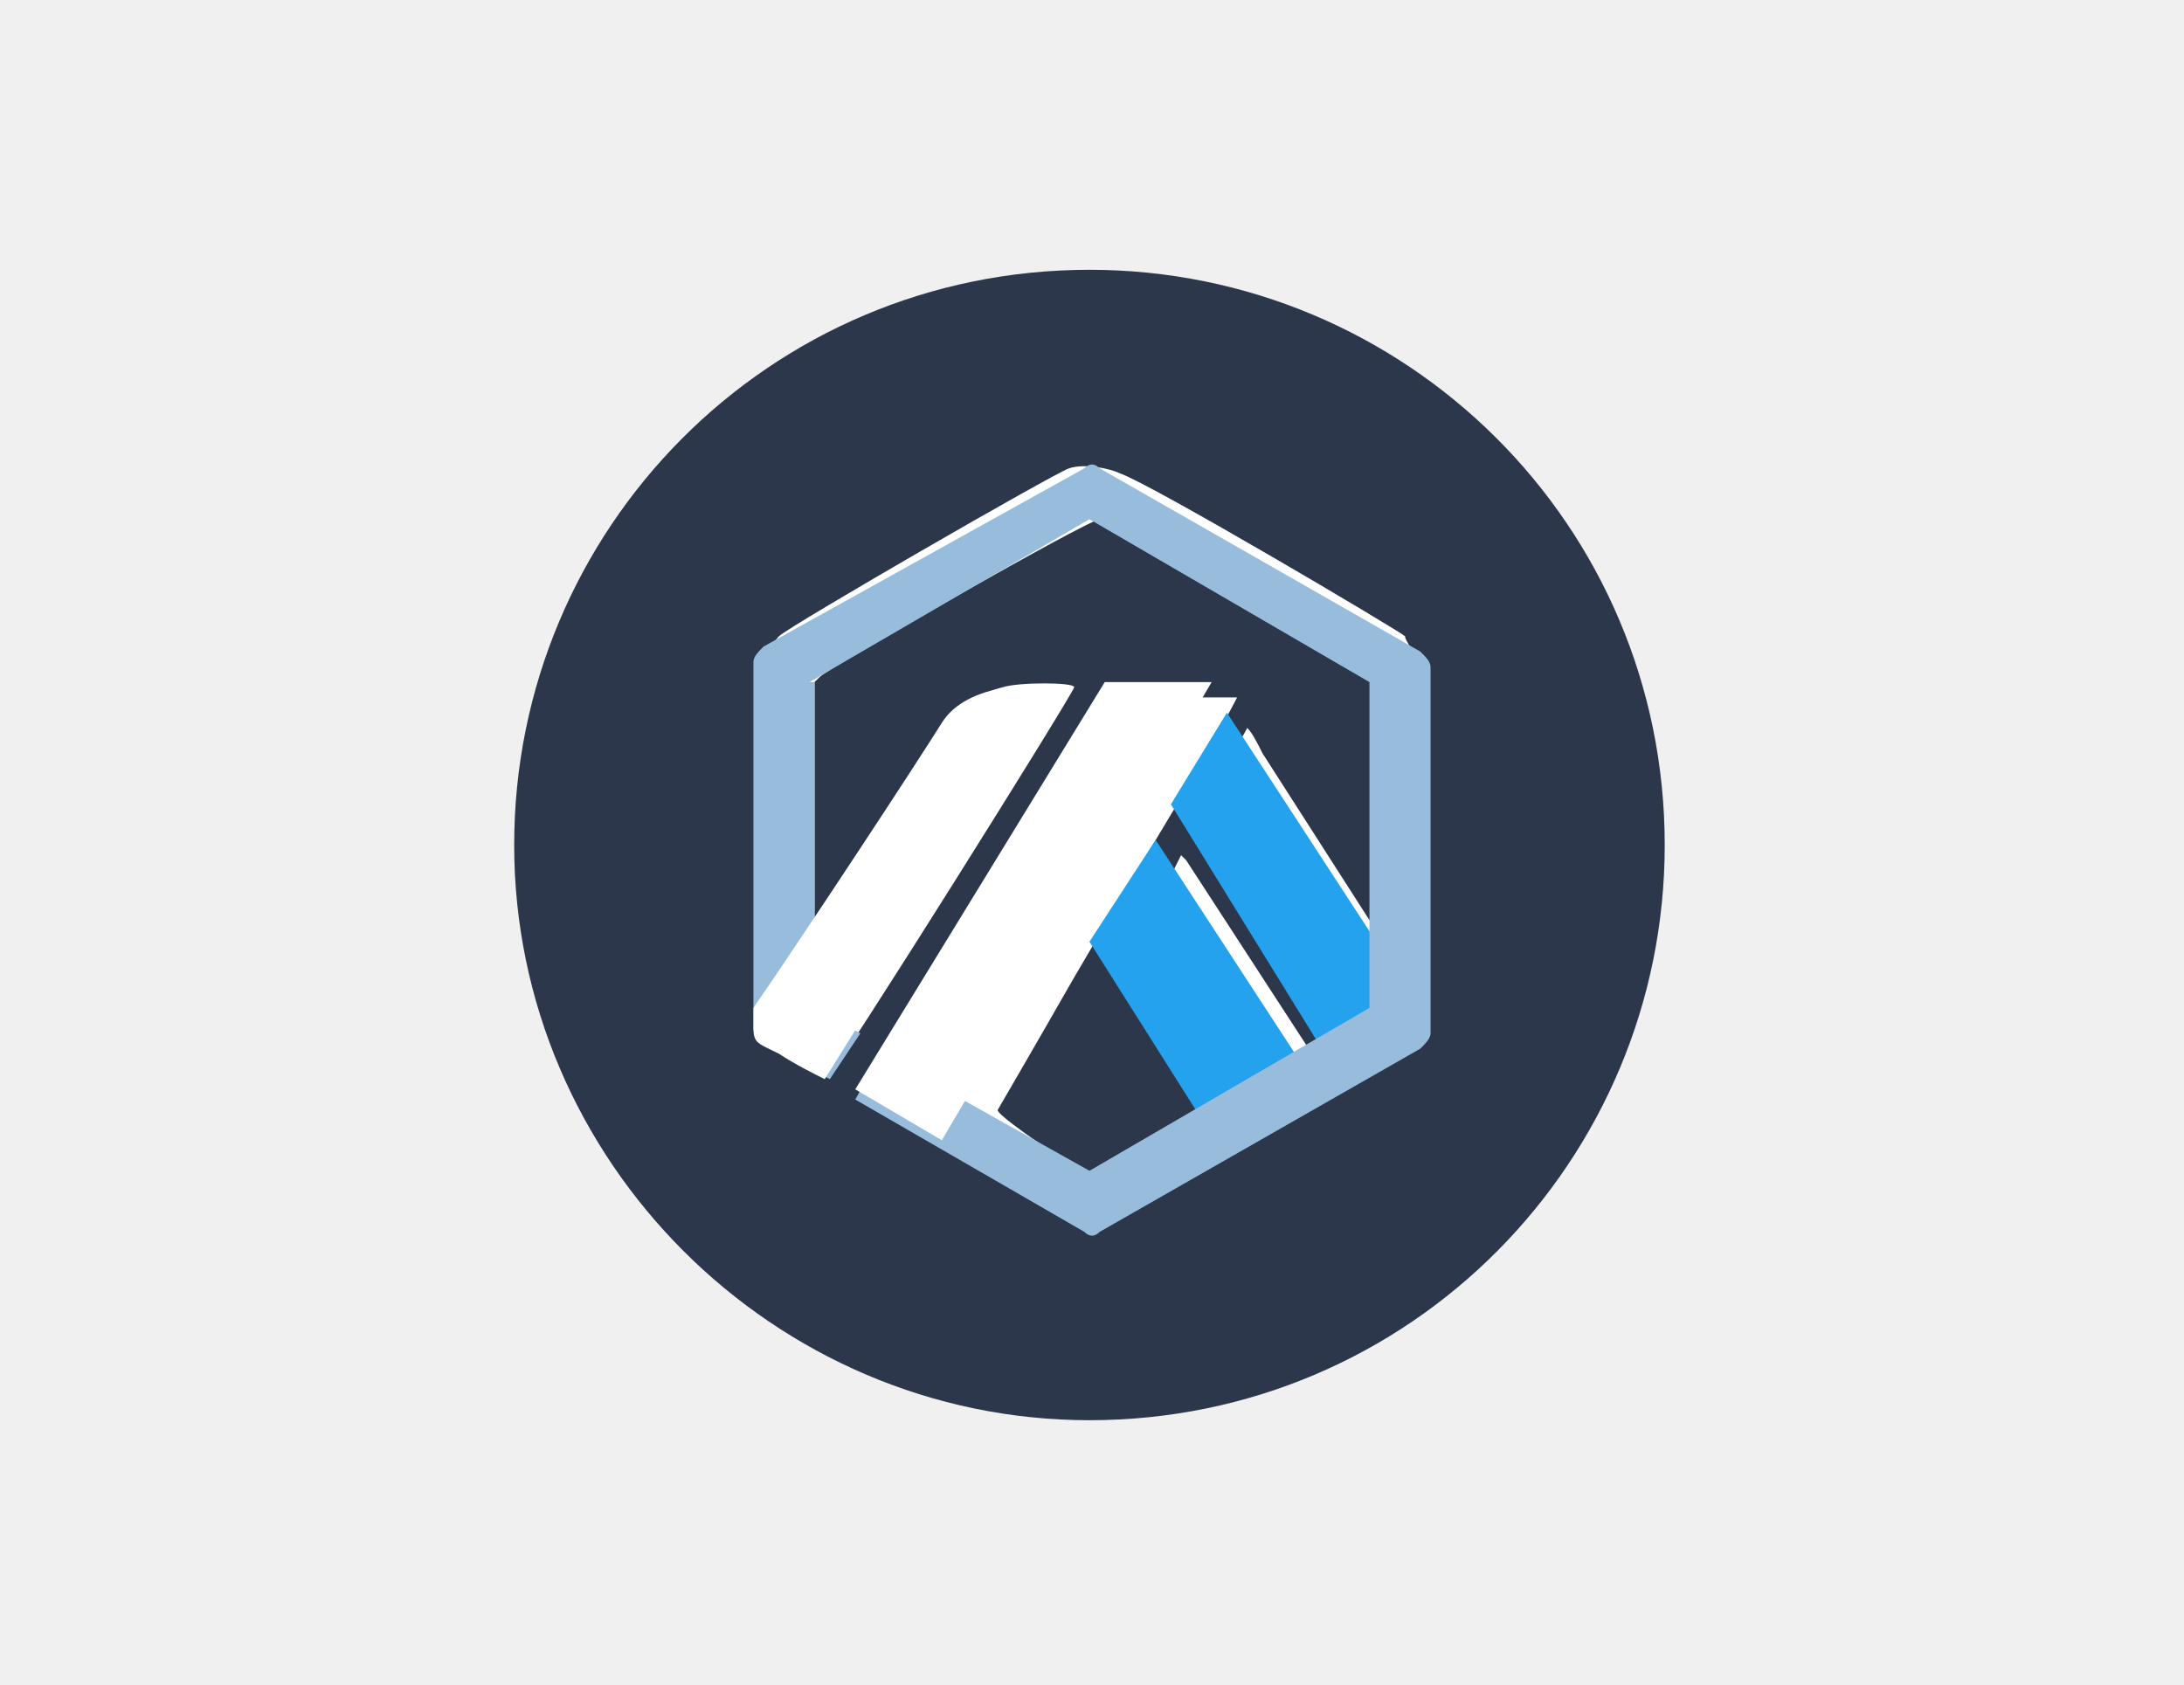
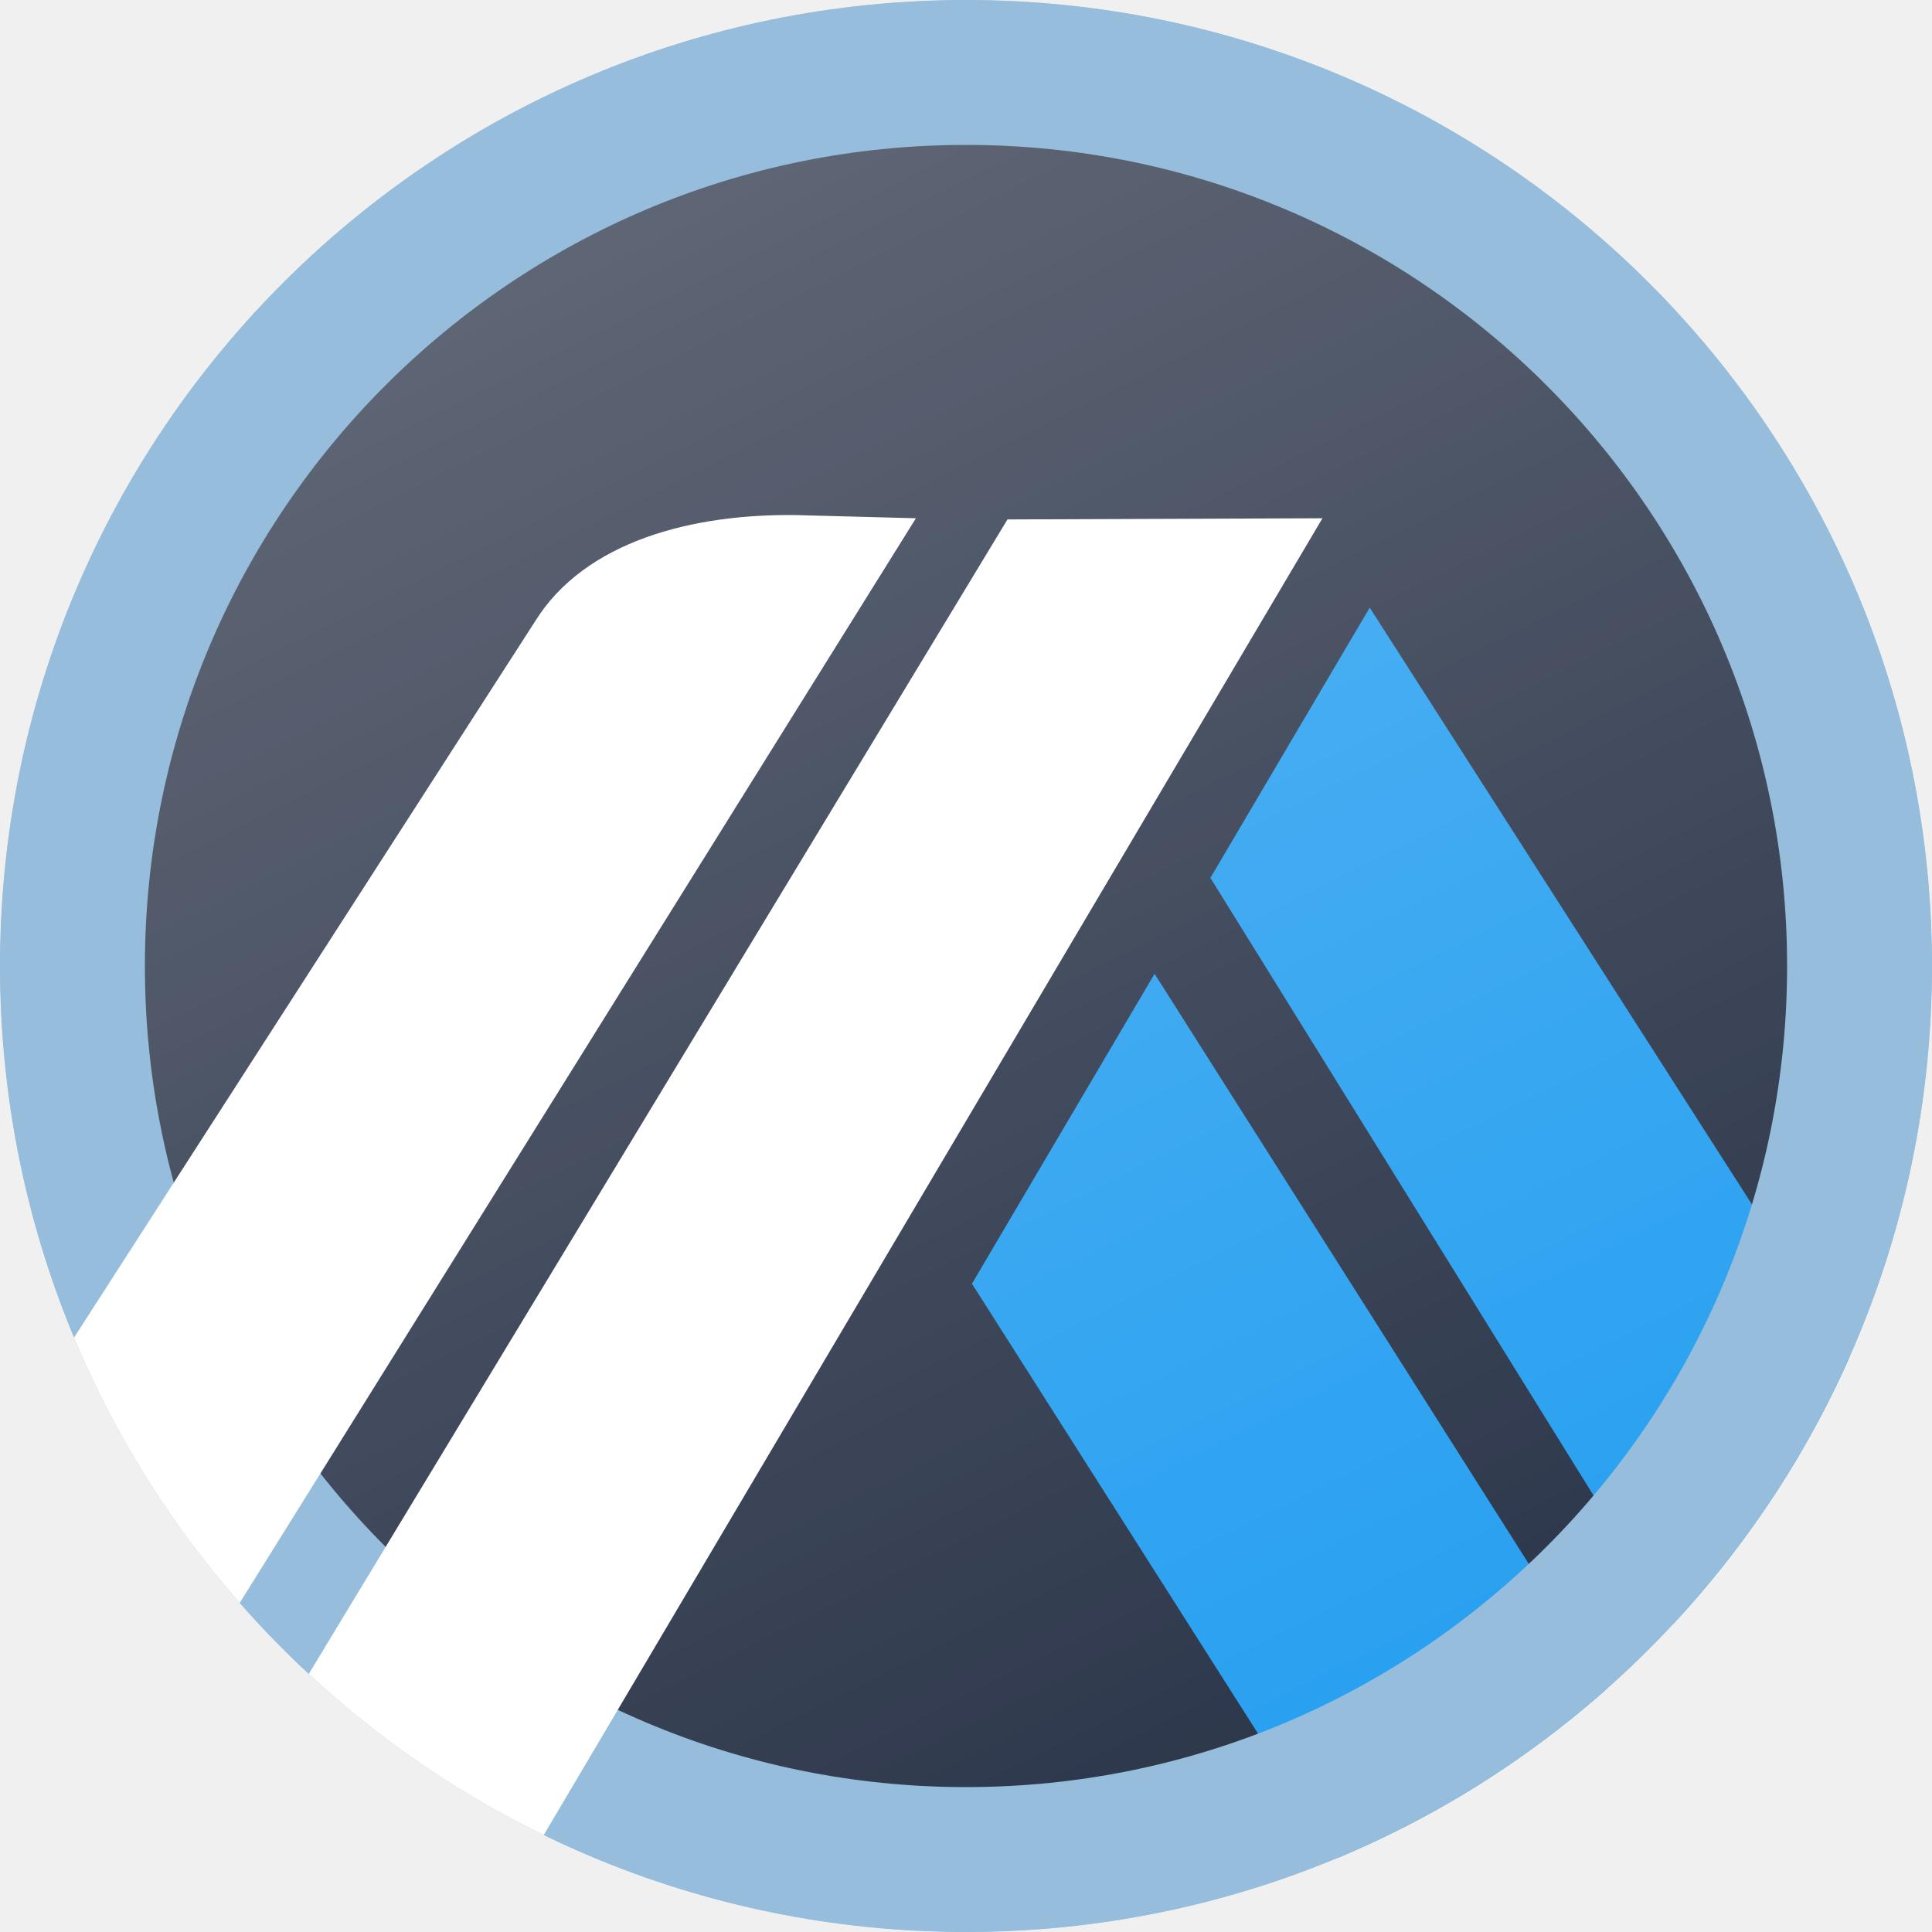
- <svg xmlns="http://www.w3.org/2000/svg" version="1.0" id="katman_1" x="0px" y="0px" viewBox="0 0 42.9 33.1" style="enable-background:new 0 0 42.9 33.1;" xml:space="preserve">
-   <style type="text/css">
- 	.st0{fill:#2C374B;}
- 	.st1{fill-rule:evenodd;clip-rule:evenodd;fill:#FFFFFF;}
- 	.st2{fill:#24A2EE;}
- 	.st3{fill-rule:evenodd;clip-rule:evenodd;fill:#98BCDC;}
- 	.st4{fill:#FFFFFF;}
- </style>
-   <path class="st0" d="M21.4,27.9c6.3,0,11.3-5.1,11.3-11.3c0-6.3-5.1-11.3-11.3-11.3c-6.3,0-11.3,5.1-11.3,11.3  C10.1,22.8,15.2,27.9,21.4,27.9z" />
-   <path class="st1" d="M27.6,12.5c-0.1-0.1-5-3-5.6-3.2c-0.2-0.1-0.7-0.2-1-0.1c-0.3,0.1-5.5,3.1-5.7,3.3c-0.1,0.1-0.2,0.3-0.3,0.4  c-0.1,0.2-0.1,0.3-0.1,3.8l0,3.6l0.7,0.4c0.4,0.2,0.7,0.4,0.7,0.4c0.1,0,4.8-7.5,4.8-7.6c0-0.1-1.1-0.1-1.4,0  c-0.4,0.1-0.7,0.3-0.9,0.5c-0.1,0.1-0.7,1.1-1.5,2.2c-0.7,1.1-1.3,2.1-1.3,2.1c0,0,0-1,0-2.4v-2.5l0.1-0.1c0.2-0.2,5.3-3.1,5.5-3.1  c0.1,0,0.2,0,1.4,0.7c0.4,0.2,1.5,0.8,2.4,1.4c0.9,0.5,1.7,1,1.8,1.1l0.1,0.1v5.2l-2.5-3.9c-0.1-0.2-0.2-0.4-0.3-0.5l0,0l0,0  c0,0,0,0,0,0c0,0-0.1,0.2-0.7,1.2c-0.1,0.1-0.2,0.3-0.2,0.4l-0.1,0.2l0,0l0,0l0.1,0.1l0.1,0.1c0,0,0,0.1,0.1,0.1l0.2,0.3  c0,0,0,0.1,0.1,0.1c0.1,0.1,0.2,0.3,0.2,0.4c0,0,0,0,0,0.1l2.1,3.4l-0.2,0.1c-0.1,0.1-0.2,0.1-0.3,0.1l-2.6-4l-0.1-0.1l-0.2,0.4l0,0  l-1,1.6l0,0l2,3.2c-0.3,0.2-2,1.4-2.1,1.4c-0.1,0-2.4-1.5-2.3-1.6c0,0,0.7-1.2,1.5-2.6l0,0c0.7-1.2,1.6-2.7,2.2-3.7  c0.7-1.2,1-1.8,1-1.8c0,0-0.5,0-1.1,0l-1,0l-2.3,3.8c-0.8,1.4-1.6,2.7-2,3.4l0,0C17.2,21,17,21.2,17,21.2l-0.1,0.2l1.8,1  c1,0.6,1.9,1.1,2.1,1.2c0.3,0.2,0.8,0.2,1,0.2c0.2-0.1,5.4-3.1,5.7-3.3c0.1-0.1,0.2-0.2,0.3-0.4l0.1-0.3l0-3.3l0-3.3l-0.1-0.2  C27.8,12.8,27.6,12.6,27.6,12.5z M27,18.6L27,18.6L27,18.6L27,18.6z" />
-   <path class="st2" d="M27.1,18.6l-3-4.6l-1.1,1.8l2.9,4.7l1.3-0.6L27.1,18.6z" />
-   <path class="st2" d="M25.7,21.1l-3-4.6l-1.3,2l2.4,3.8l1.5-0.6L25.7,21.1z" />
-   <path class="st3" d="M15.9,13.4l5.5-3.2l5.5,3.2v6.4l-5.5,3.2l-4.1-2.3l-0.5,0.9l4.5,2.6c0.1,0.1,0.2,0.1,0.3,0l6.3-3.6  c0.1-0.1,0.2-0.2,0.2-0.3v-7.2c0-0.1-0.1-0.2-0.2-0.3l-6.3-3.6c-0.1-0.1-0.2-0.1-0.3,0L15,12.7c-0.1,0.1-0.2,0.2-0.2,0.3v7.2  c0,0.1,0.1,0.2,0.2,0.3l1.3,0.7l0.6-0.9l-0.9-0.5V13.4z" />
-   <path class="st4" d="M23.8,13.4l-2.1,0l-4.9,8l1.7,1L23.8,13.4z" />
-   <path class="st4" d="M18.5,14.2c0.5-0.8,1.9-0.8,2.5-0.7l-4.8,7.7c-0.2-0.1-0.6-0.3-0.9-0.5c-0.4-0.2-0.5-0.2-0.5-0.5v-0.4  C15.9,18.2,18,15,18.5,14.2z" />
+ <svg xmlns="http://www.w3.org/2000/svg" width="28" height="28" fill="none">
+   <rect width="26.6" height="26.6" x=".7" y=".7" fill="#2D374B" stroke="#96BEDC" stroke-width="1.4" rx="13.3" />
+   <mask id="a" width="28" height="28" x="0" y="0" maskUnits="userSpaceOnUse" style="mask-type:alpha">
+     <rect width="28" height="28" fill="#C4C4C4" rx="14" />
+   </mask>
+   <g mask="url(#a)">
+     <path fill="#28A0F0" d="m14.086 18.604 6.501 10.224 4.006-2.321-7.86-12.394-2.647 4.492Zm13.074 3.469-.003-1.86-7.306-11.407-2.309 3.917 7.091 11.43 2.172-1.259a.963.963 0 0 0 .355-.701l-0-.121Z" />
+     <rect width="25.9" height="25.9" x="1.05" y="1.05" fill="url(#b)" fill-opacity=".3" stroke="#96BEDC" stroke-width="2.1" rx="12.95" />
+     <path fill="#fff" d="m.363 28.221-3.07-1.767-.234-.833L7.746 9.019c.73-1.191 2.32-1.575 3.796-1.554l1.732.046L.363 28.221ZM19.166 7.511l-4.565.017L2.24 27.953l3.61 2.079.982-1.665L19.166 7.511Z" />
+   </g>
+   <defs>
+     <linearGradient id="b" x1="0" x2="14" y1="0" y2="28" gradientUnits="userSpaceOnUse">
+       <stop stop-color="#fff" />
+       <stop offset="1" stop-color="#fff" stop-opacity="0" />
+     </linearGradient>
+   </defs>
</svg>
